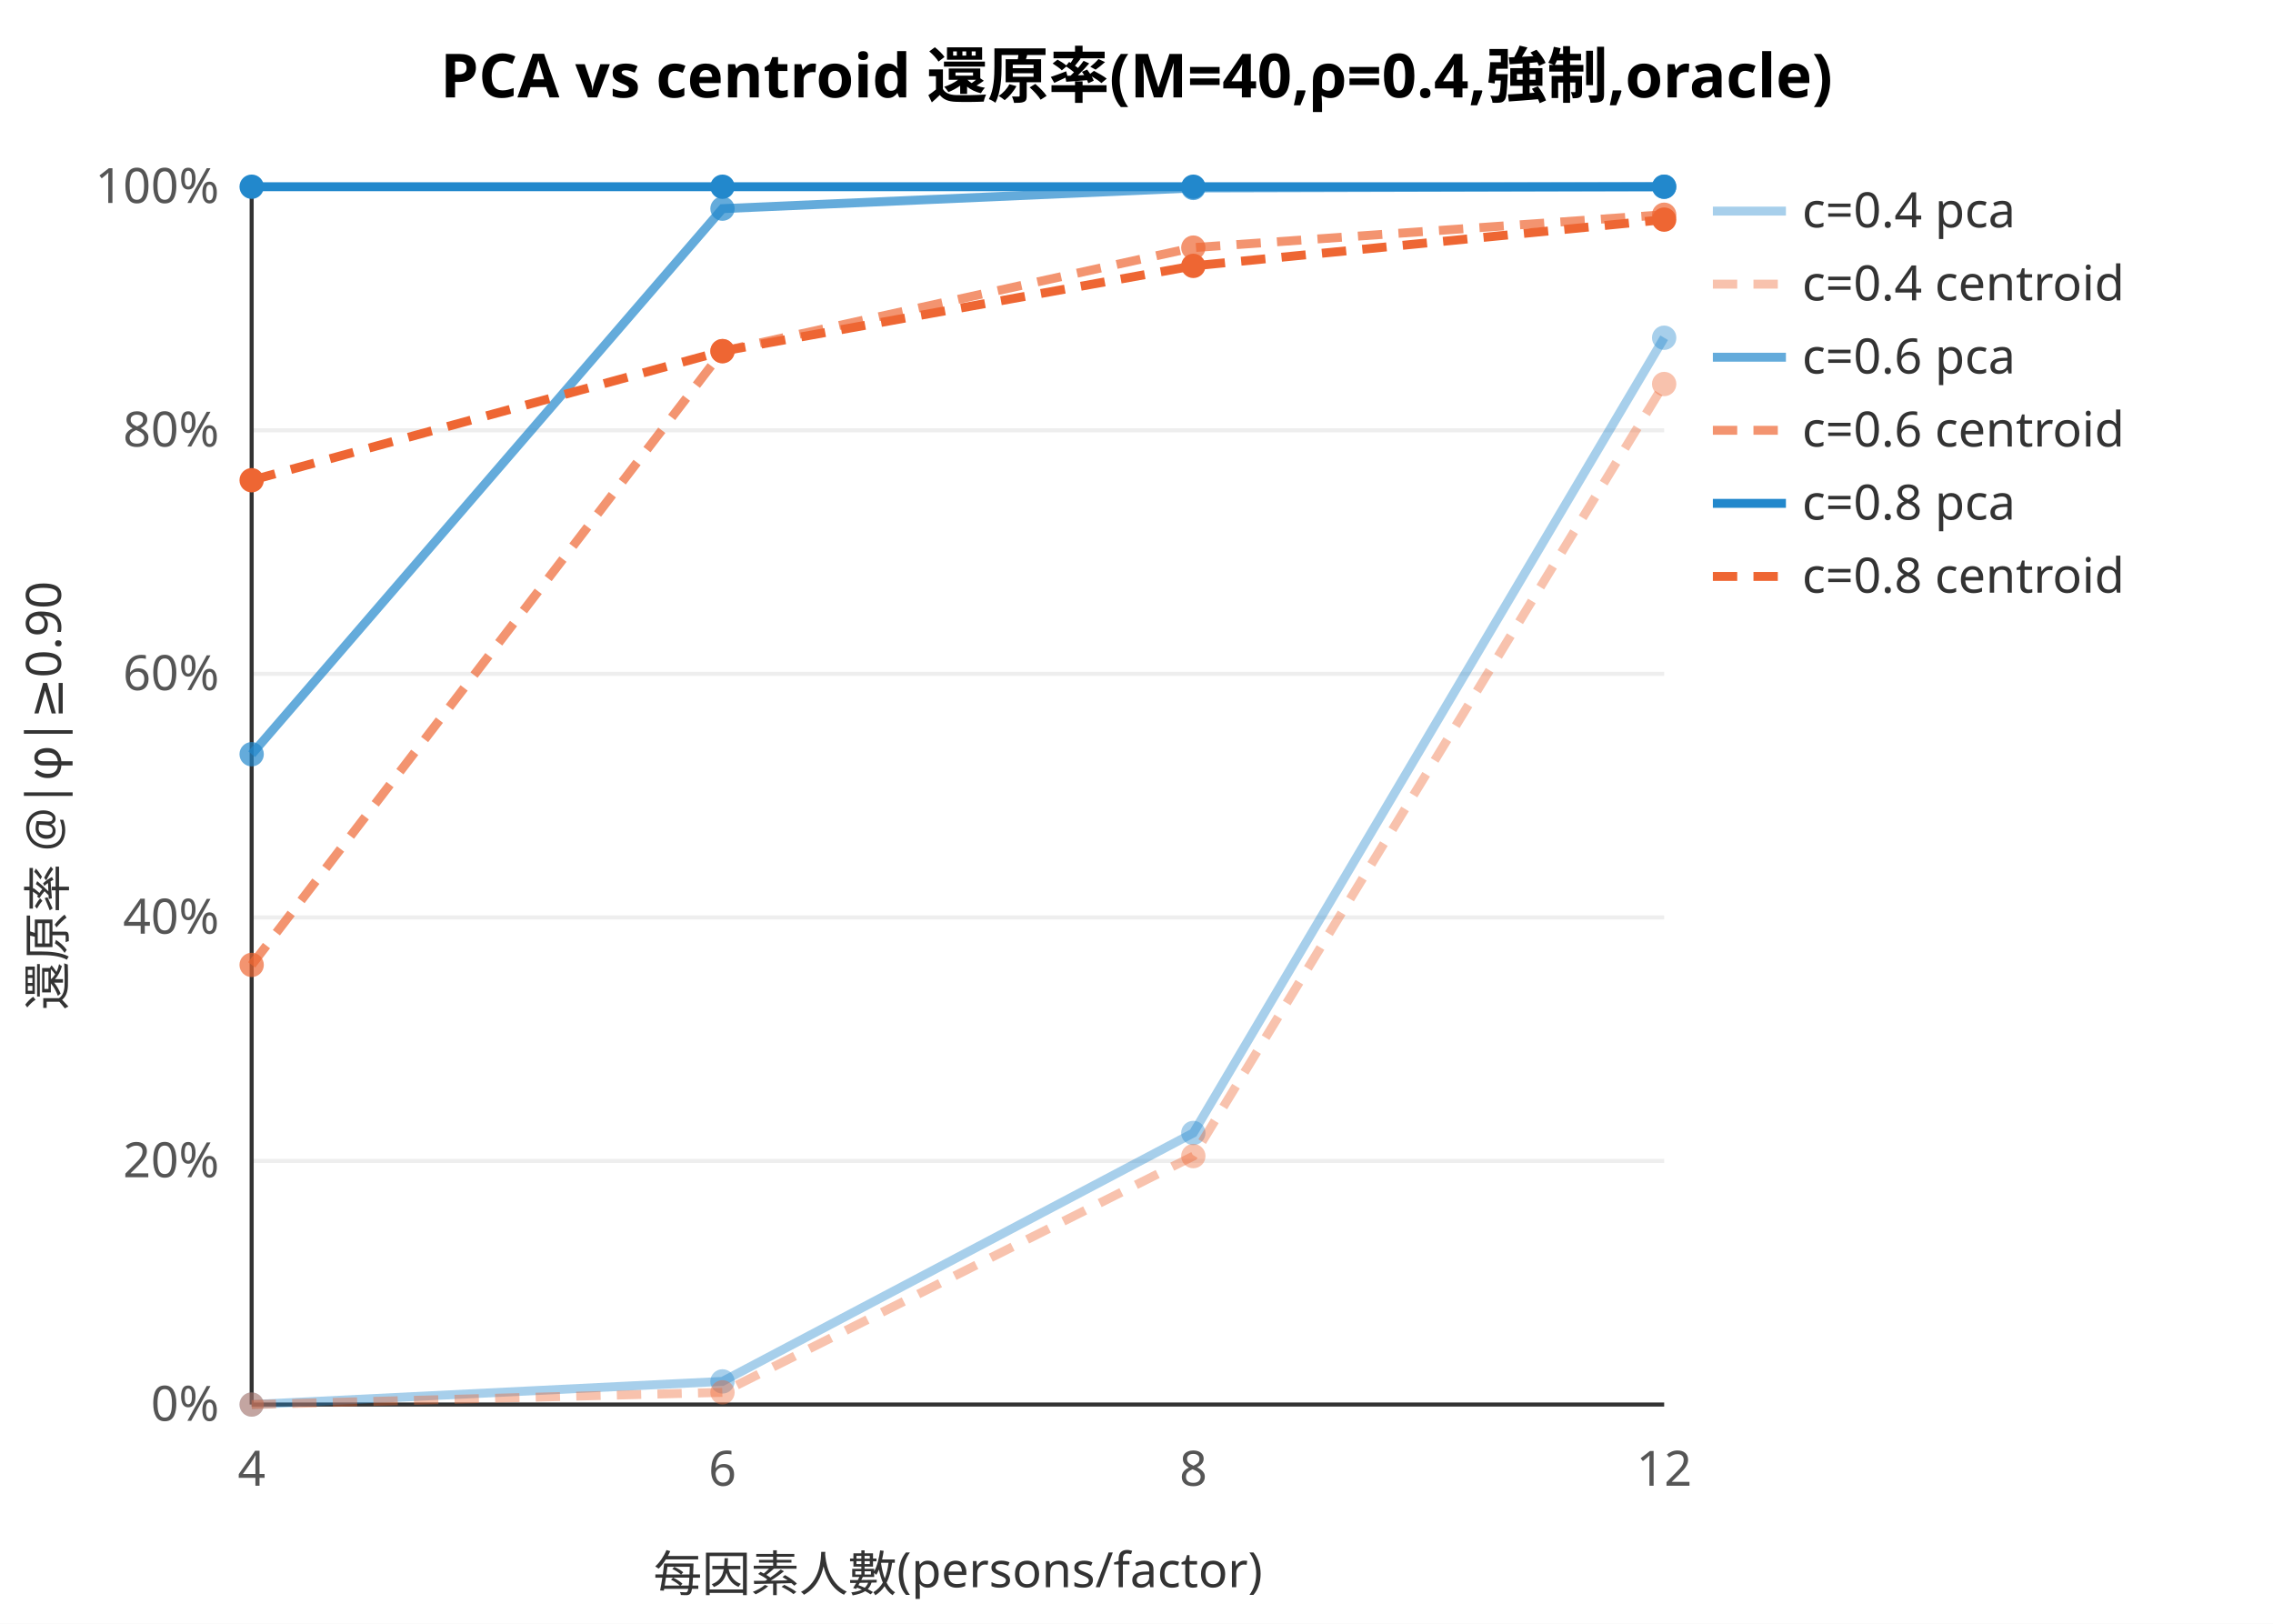
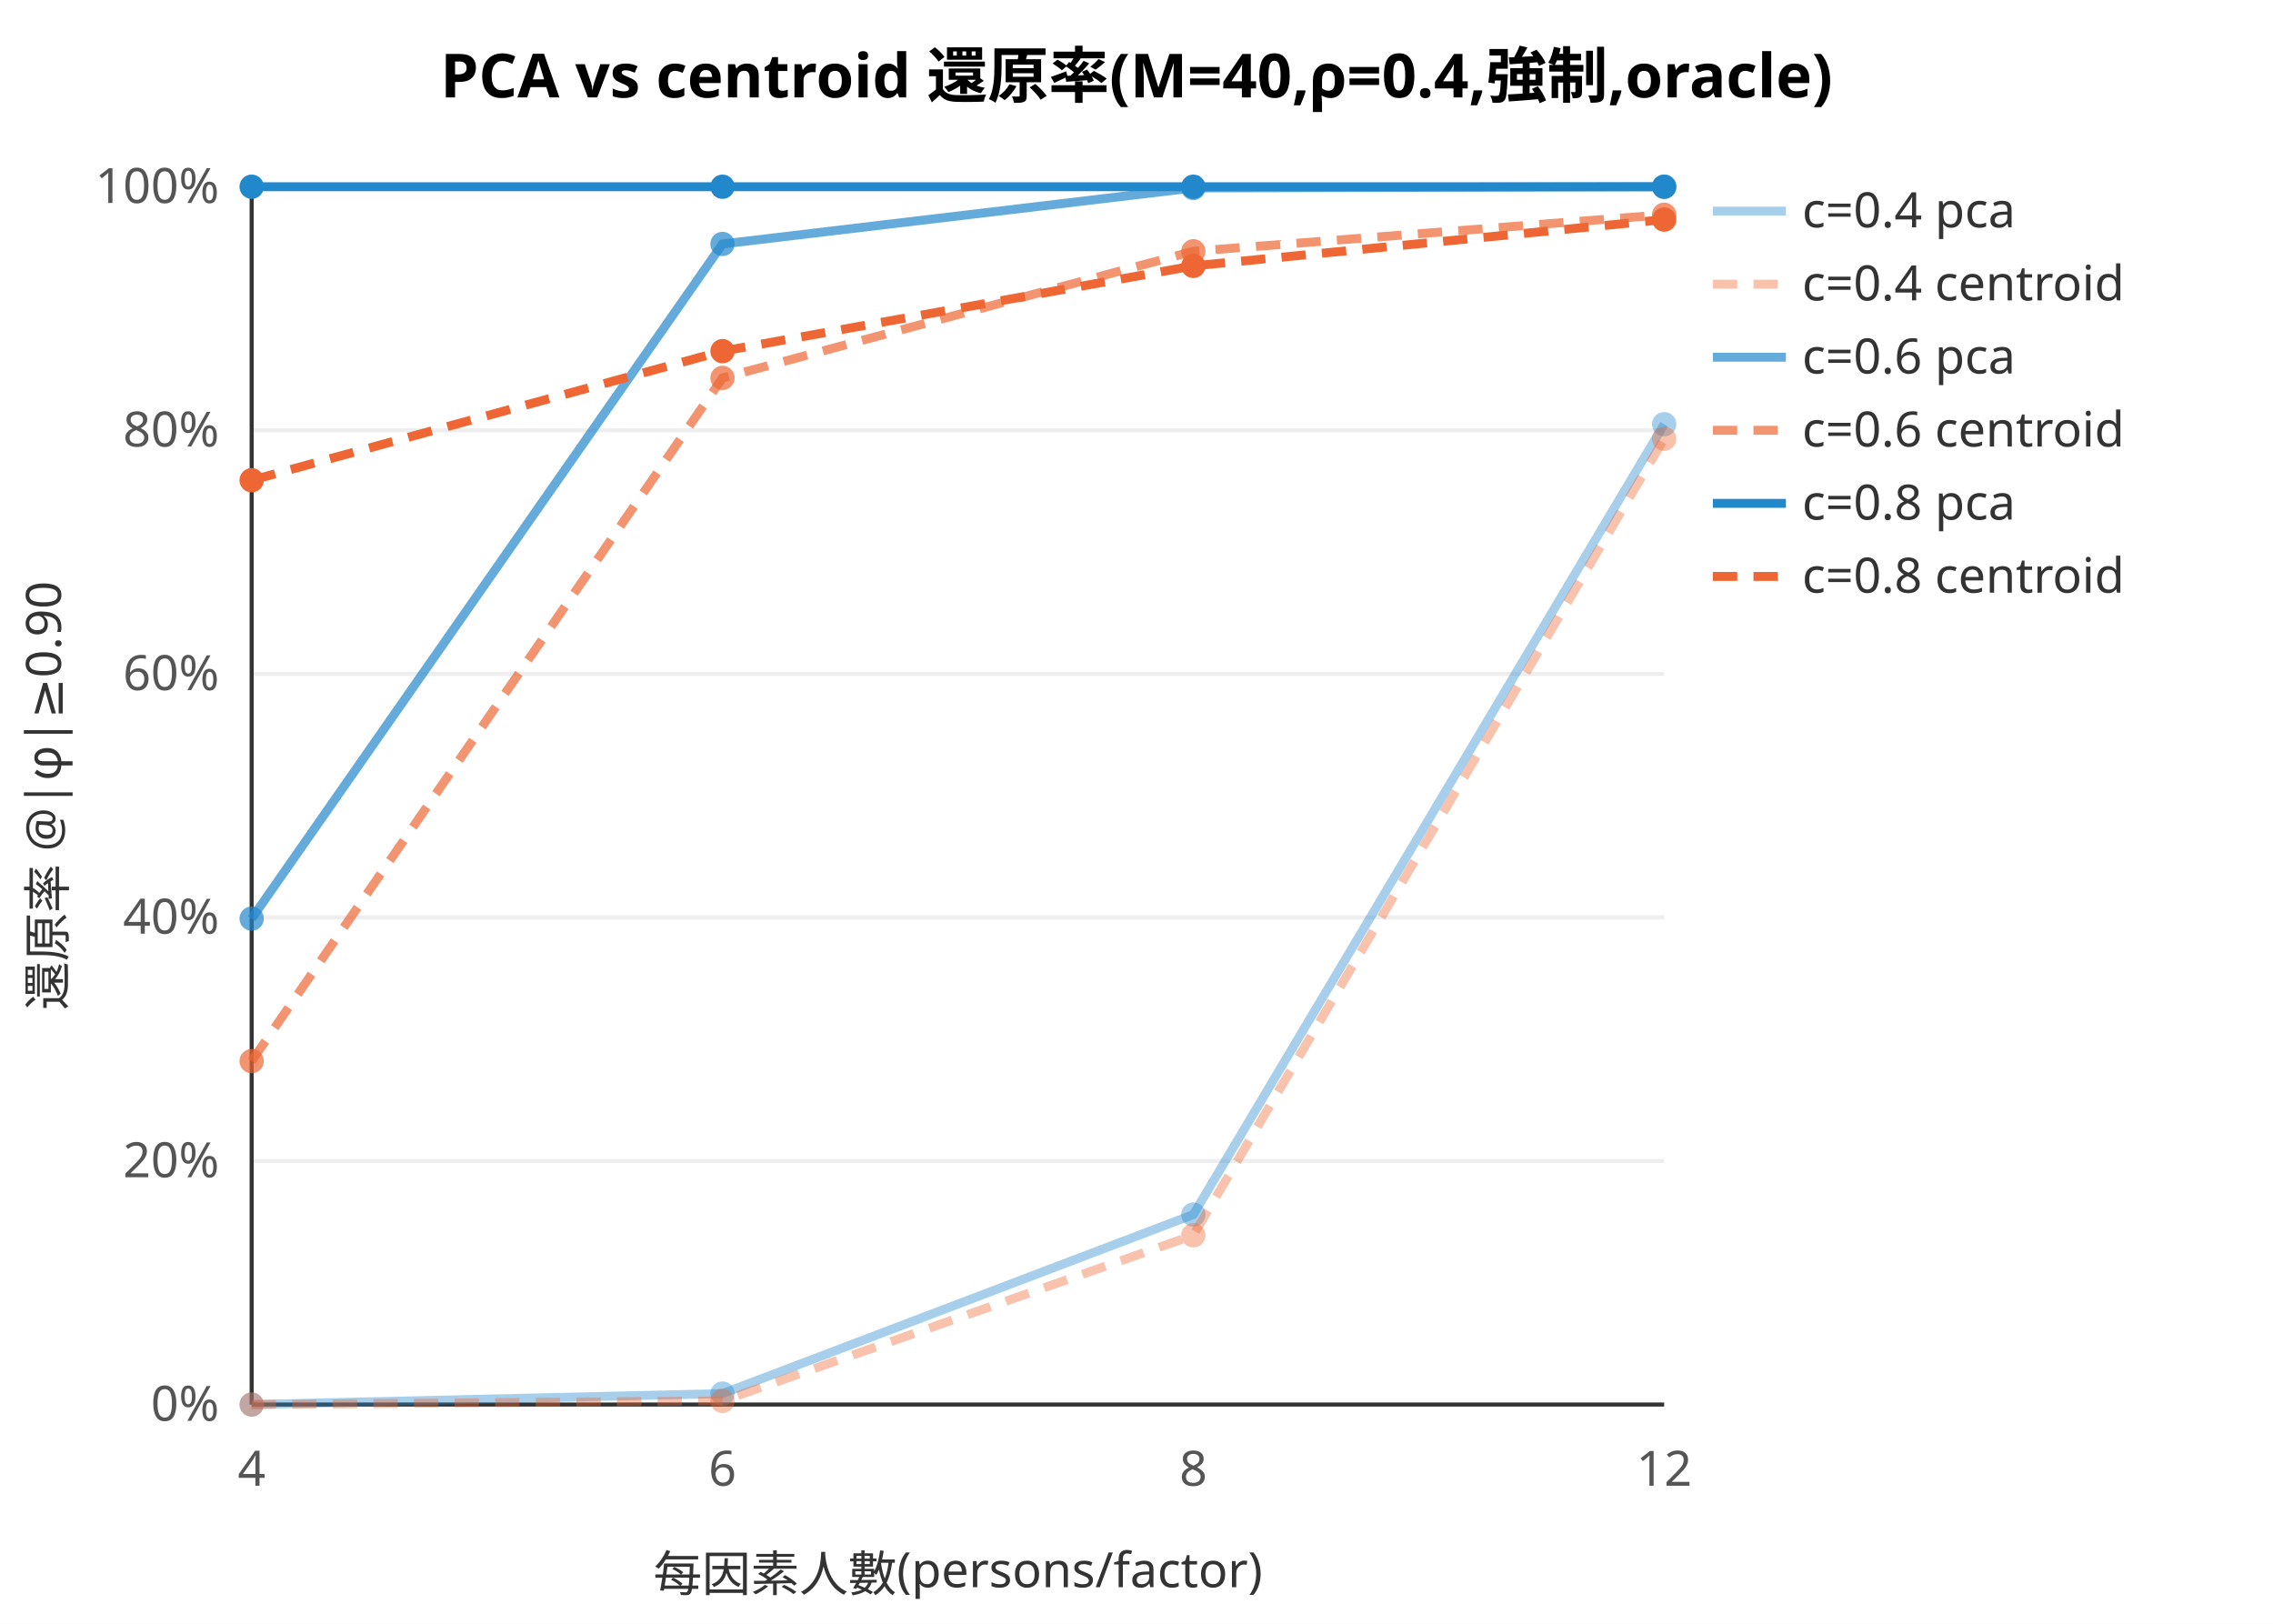
<svg xmlns="http://www.w3.org/2000/svg" width="560" height="400" font-family="sans-serif" font-size="12">
  <rect width="560" height="400" fill="white" />
  <text x="280" y="24" text-anchor="middle" font-size="15" font-weight="bold">PCA vs centroid 還原率(M=40,ρ=0.4,強制,oracle)</text>
  <line x1="62" y1="346" x2="410" y2="346" stroke="#eee" />
  <text x="54" y="350" text-anchor="end" fill="#555">0%</text>
  <line x1="62" y1="286" x2="410" y2="286" stroke="#eee" />
  <text x="54" y="290" text-anchor="end" fill="#555">20%</text>
  <line x1="62" y1="226" x2="410" y2="226" stroke="#eee" />
  <text x="54" y="230" text-anchor="end" fill="#555">40%</text>
  <line x1="62" y1="166" x2="410" y2="166" stroke="#eee" />
  <text x="54" y="170" text-anchor="end" fill="#555">60%</text>
  <line x1="62" y1="106" x2="410" y2="106" stroke="#eee" />
  <text x="54" y="110" text-anchor="end" fill="#555">80%</text>
  <line x1="62" y1="46" x2="410" y2="46" stroke="#eee" />
  <text x="54" y="50" text-anchor="end" fill="#555">100%</text>
  <line x1="62" y1="46" x2="62" y2="346" stroke="#333" />
  <line x1="62" y1="346" x2="410" y2="346" stroke="#333" />
  <text x="62" y="366" text-anchor="middle" fill="#555">4</text>
  <text x="178" y="366" text-anchor="middle" fill="#555">6</text>
  <text x="294" y="366" text-anchor="middle" fill="#555">8</text>
  <text x="410" y="366" text-anchor="middle" fill="#555">12</text>
  <text x="236" y="392" text-anchor="middle" fill="#333">每因素人數(persons/factor)</text>
  <text x="16" y="196" text-anchor="middle" transform="rotate(-90 16 196)" fill="#333">還原率 @|φ|≥0.90</text>
-   <polyline points="62,346 178,340.3 294,279.1 410,83.2" fill="none" stroke="#28c" stroke-width="2.2" stroke-dasharray="" opacity="0.4" />
+   <polyline points="62,346 178,343.3 294,299.2 410,104.5" fill="none" stroke="#28c" stroke-width="2.2" stroke-dasharray="" opacity="0.4" />
  <circle cx="62" cy="346" r="3" fill="#28c" opacity="0.4" />
-   <circle cx="178" cy="340.3" r="3" fill="#28c" opacity="0.4" />
-   <circle cx="294" cy="279.1" r="3" fill="#28c" opacity="0.4" />
-   <circle cx="410" cy="83.2" r="3" fill="#28c" opacity="0.4" />
+   <circle cx="178" cy="343.3" r="3" fill="#28c" opacity="0.4" />
+   <circle cx="294" cy="299.2" r="3" fill="#28c" opacity="0.4" />
+   <circle cx="410" cy="104.5" r="3" fill="#28c" opacity="0.4" />
  <line x1="422" y1="52" x2="440" y2="52" stroke="#28c" stroke-width="2.2" stroke-dasharray="" opacity="0.4" />
  <text x="444" y="56" fill="#333">c=0.4 pca</text>
-   <polyline points="62,346 178,343 294,284.8 410,94.6" fill="none" stroke="#e63" stroke-width="2.2" stroke-dasharray="6 4" opacity="0.4" />
+   <polyline points="62,346 178,345.1 294,304.3 410,108.1" fill="none" stroke="#e63" stroke-width="2.2" stroke-dasharray="6 4" opacity="0.4" />
  <circle cx="62" cy="346" r="3" fill="#e63" opacity="0.4" />
-   <circle cx="178" cy="343" r="3" fill="#e63" opacity="0.4" />
-   <circle cx="294" cy="284.8" r="3" fill="#e63" opacity="0.4" />
-   <circle cx="410" cy="94.6" r="3" fill="#e63" opacity="0.4" />
+   <circle cx="178" cy="345.1" r="3" fill="#e63" opacity="0.4" />
+   <circle cx="294" cy="304.3" r="3" fill="#e63" opacity="0.4" />
+   <circle cx="410" cy="108.1" r="3" fill="#e63" opacity="0.4" />
  <line x1="422" y1="70" x2="440" y2="70" stroke="#e63" stroke-width="2.2" stroke-dasharray="6 4" opacity="0.4" />
  <text x="444" y="74" fill="#333">c=0.4 centroid</text>
-   <polyline points="62,185.8 178,51.4 294,46.3 410,46" fill="none" stroke="#28c" stroke-width="2.2" stroke-dasharray="" opacity="0.7" />
-   <circle cx="62" cy="185.8" r="3" fill="#28c" opacity="0.7" />
-   <circle cx="178" cy="51.4" r="3" fill="#28c" opacity="0.7" />
+   <polyline points="62,226.3 178,60.1 294,46.3 410,46" fill="none" stroke="#28c" stroke-width="2.2" stroke-dasharray="" opacity="0.7" />
+   <circle cx="62" cy="226.3" r="3" fill="#28c" opacity="0.7" />
+   <circle cx="178" cy="60.1" r="3" fill="#28c" opacity="0.7" />
  <circle cx="294" cy="46.3" r="3" fill="#28c" opacity="0.7" />
  <circle cx="410" cy="46" r="3" fill="#28c" opacity="0.7" />
  <line x1="422" y1="88" x2="440" y2="88" stroke="#28c" stroke-width="2.2" stroke-dasharray="" opacity="0.7" />
  <text x="444" y="92" fill="#333">c=0.6 pca</text>
-   <polyline points="62,237.7 178,86.5 294,61 410,52.9" fill="none" stroke="#e63" stroke-width="2.2" stroke-dasharray="6 4" opacity="0.7" />
-   <circle cx="62" cy="237.7" r="3" fill="#e63" opacity="0.7" />
-   <circle cx="178" cy="86.5" r="3" fill="#e63" opacity="0.7" />
-   <circle cx="294" cy="61" r="3" fill="#e63" opacity="0.7" />
+   <polyline points="62,261.4 178,93.1 294,61.9 410,52.9" fill="none" stroke="#e63" stroke-width="2.2" stroke-dasharray="6 4" opacity="0.7" />
+   <circle cx="62" cy="261.4" r="3" fill="#e63" opacity="0.7" />
+   <circle cx="178" cy="93.1" r="3" fill="#e63" opacity="0.7" />
+   <circle cx="294" cy="61.9" r="3" fill="#e63" opacity="0.7" />
  <circle cx="410" cy="52.9" r="3" fill="#e63" opacity="0.7" />
  <line x1="422" y1="106" x2="440" y2="106" stroke="#e63" stroke-width="2.2" stroke-dasharray="6 4" opacity="0.7" />
  <text x="444" y="110" fill="#333">c=0.6 centroid</text>
  <polyline points="62,46 178,46 294,46 410,46" fill="none" stroke="#28c" stroke-width="2.2" stroke-dasharray="" opacity="1" />
  <circle cx="62" cy="46" r="3" fill="#28c" opacity="1" />
  <circle cx="178" cy="46" r="3" fill="#28c" opacity="1" />
  <circle cx="294" cy="46" r="3" fill="#28c" opacity="1" />
  <circle cx="410" cy="46" r="3" fill="#28c" opacity="1" />
  <line x1="422" y1="124" x2="440" y2="124" stroke="#28c" stroke-width="2.2" stroke-dasharray="" opacity="1" />
  <text x="444" y="128" fill="#333">c=0.8 pca</text>
  <polyline points="62,118.3 178,86.5 294,65.5 410,54.1" fill="none" stroke="#e63" stroke-width="2.2" stroke-dasharray="6 4" opacity="1" />
  <circle cx="62" cy="118.3" r="3" fill="#e63" opacity="1" />
  <circle cx="178" cy="86.5" r="3" fill="#e63" opacity="1" />
  <circle cx="294" cy="65.5" r="3" fill="#e63" opacity="1" />
  <circle cx="410" cy="54.1" r="3" fill="#e63" opacity="1" />
  <line x1="422" y1="142" x2="440" y2="142" stroke="#e63" stroke-width="2.2" stroke-dasharray="6 4" opacity="1" />
  <text x="444" y="146" fill="#333">c=0.8 centroid</text>
</svg>
